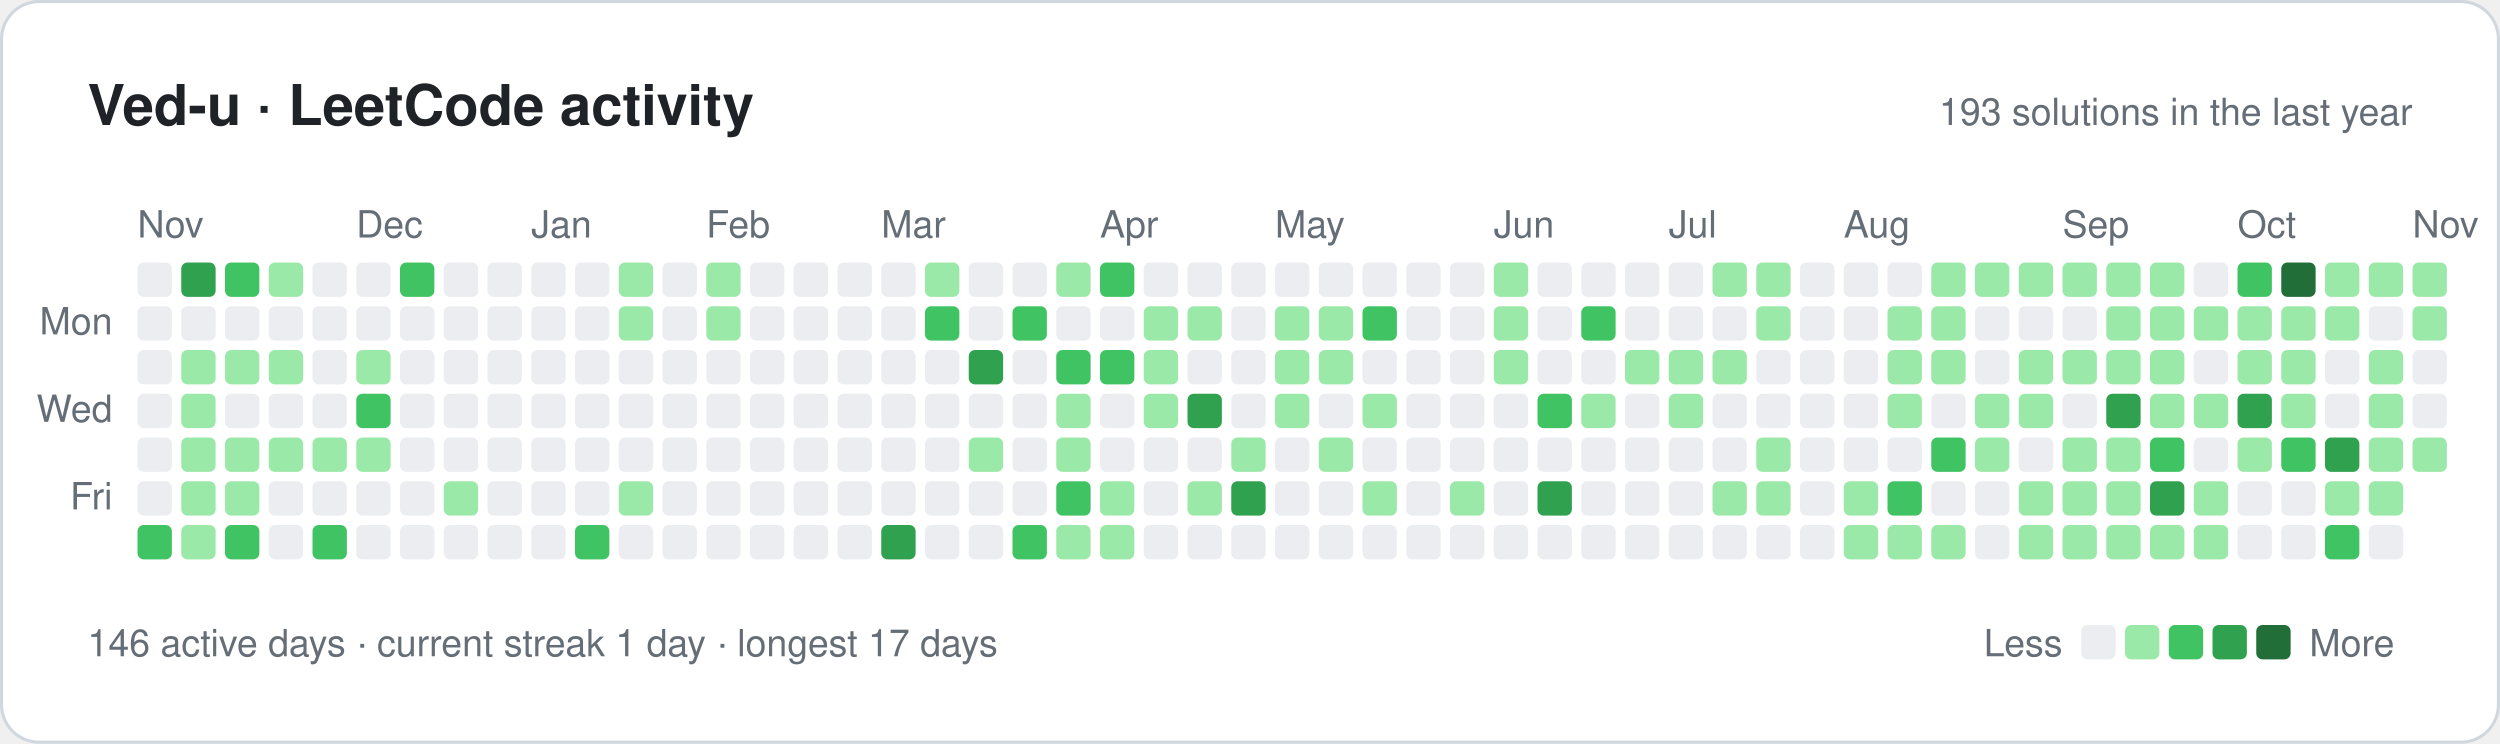
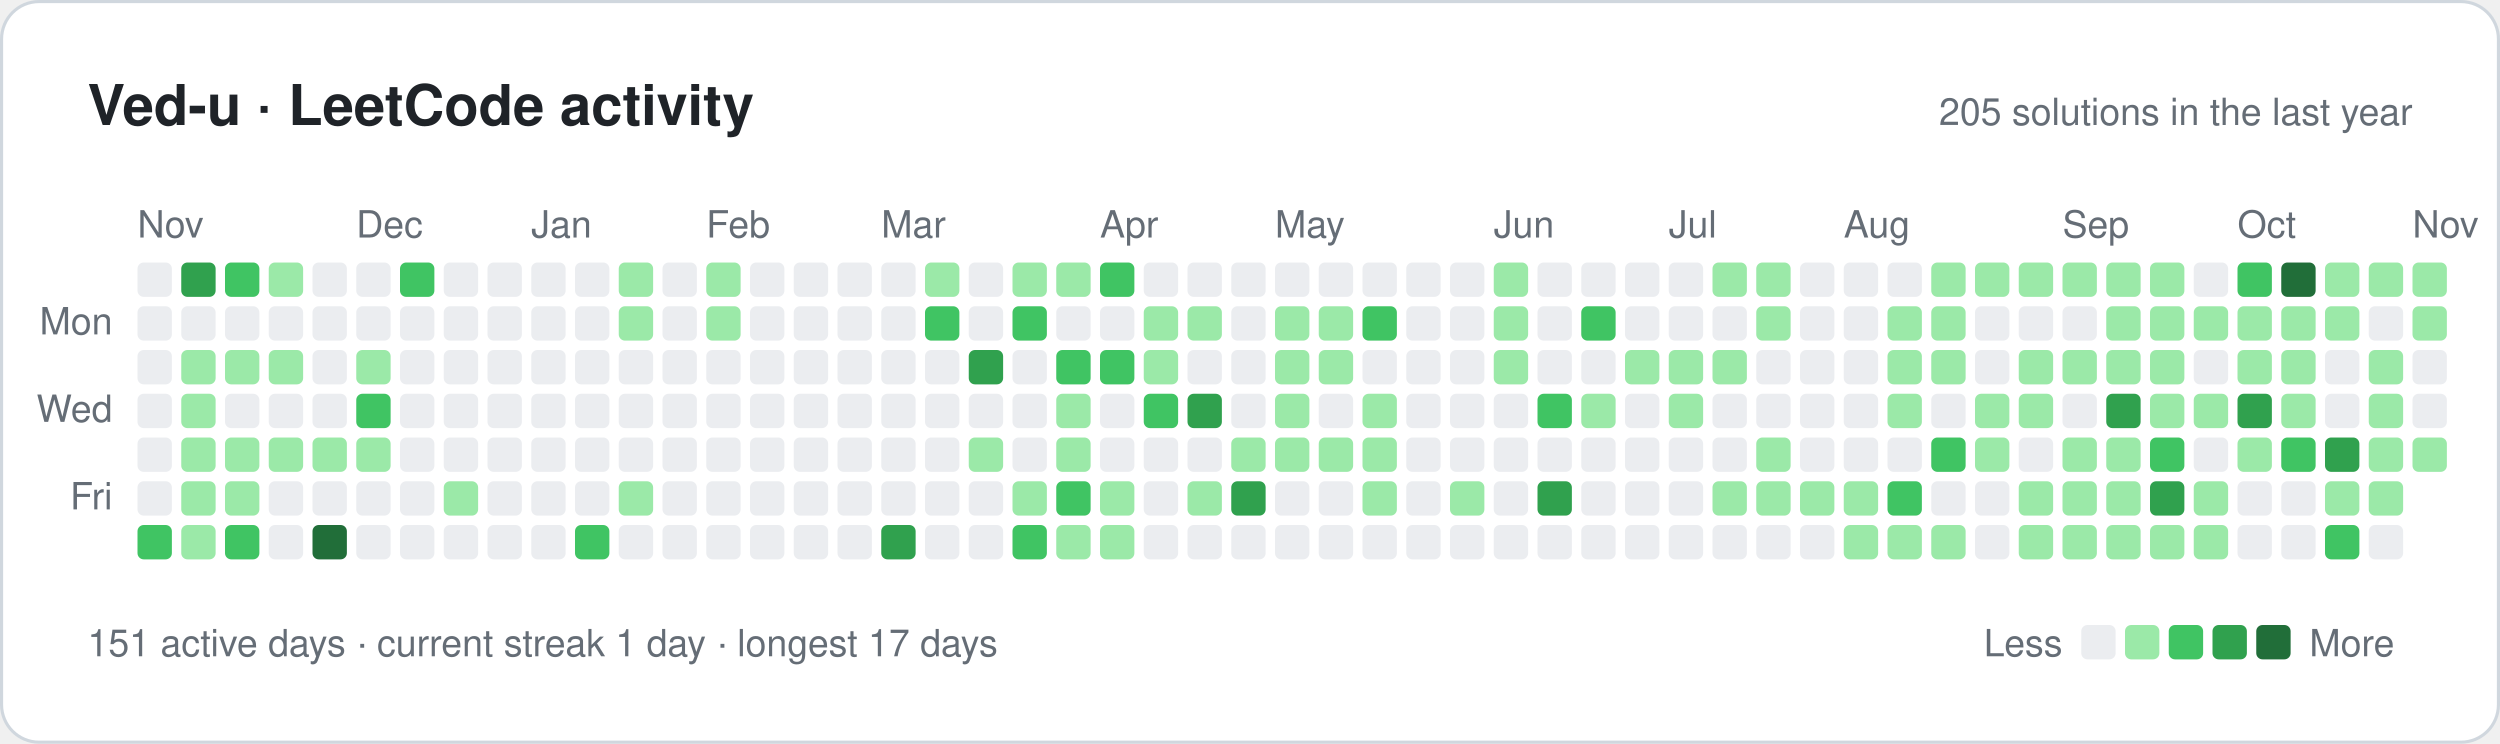
<svg xmlns="http://www.w3.org/2000/svg" width="800" height="238" viewBox="0 0 800 238" font-family="-apple-system,BlinkMacSystemFont,'Segoe UI',Helvetica,Arial,sans-serif" role="img" aria-labelledby="t">
  <style>
.bg{fill:#ffffff;stroke:#d0d7de}.title{fill:#1f2328;font-size:18px;font-weight:600}.muted{fill:#656d76;font-size:12px}
.label{fill:#1f2328;font-size:13px;font-weight:600}.value{fill:#1f2328;font-size:22px;font-weight:700}.value-sm{fill:#1f2328;font-size:14px;font-weight:700}
.total{fill:#1f2328;font-size:30px;font-weight:700}.track{fill:#eaeef2}.ring-track{stroke:#eaeef2}.divider{stroke:#d0d7de}.grid{stroke:#d0d7de;fill:none}
@media (prefers-color-scheme: dark){.bg{fill:#0d1117;stroke:#30363d}.title,.label,.value,.value-sm,.total{fill:#e6edf3}.muted{fill:#8b949e}.track{fill:#21262d}.ring-track{stroke:#21262d}.divider{stroke:#30363d}.grid{stroke:#30363d}}
@keyframes ls-fade{from{opacity:0;transform:translateY(6px)}to{opacity:1;transform:none}}
@keyframes ls-grow{from{transform:scaleX(0)}to{transform:scaleX(1)}}
@keyframes ls-pop{from{opacity:0;transform:scale(.2)}to{opacity:1;transform:scale(1)}}
@keyframes ls-pulse{0%,100%{opacity:1}50%{opacity:.3}}
.fade{animation:ls-fade .6s ease-out both}
.grow{transform-box:fill-box;transform-origin:left center;animation:ls-grow .9s cubic-bezier(.2,.7,.3,1) both}
.pulse{animation:ls-pulse 1.8s ease-in-out infinite}
.d1{animation-delay:0.12s}
.d2{animation-delay:0.24s}
.d3{animation-delay:0.36s}
.d4{animation-delay:0.48s}
.d5{animation-delay:0.60s}
.d6{animation-delay:0.72s}
.d7{animation-delay:0.84s}
.d8{animation-delay:0.96s}
@media (prefers-reduced-motion: reduce){*{animation:none!important}}
.h0{fill:#ebedf0}.h1{fill:#9be9a8}.h2{fill:#40c463}.h3{fill:#30a14e}.h4{fill:#216e39}
@media (prefers-color-scheme: dark){.h0{fill:#161b22}.h1{fill:#0e4429}.h2{fill:#006d32}.h3{fill:#26a641}.h4{fill:#39d353}}
</style>
  <rect x="0.5" y="0.5" width="799" height="237" rx="12" class="bg" />
  <g class="fade">
    <text x="28" y="40" class="title">Ved-u · LeetCode activity</text>
-     <text x="772" y="40" class="muted" text-anchor="end">193 solutions in the last year</text>
+     <text x="772" y="40" class="muted" text-anchor="end">205 solutions in the last year</text>
  </g>
  <text x="44" y="76" class="muted" font-size="11">Nov</text>
  <text x="114" y="76" class="muted" font-size="11">Dec</text>
  <text x="170" y="76" class="muted" font-size="11">Jan</text>
  <text x="226" y="76" class="muted" font-size="11">Feb</text>
  <text x="282" y="76" class="muted" font-size="11">Mar</text>
  <text x="352" y="76" class="muted" font-size="11">Apr</text>
  <text x="408" y="76" class="muted" font-size="11">May</text>
  <text x="478" y="76" class="muted" font-size="11">Jun</text>
  <text x="534" y="76" class="muted" font-size="11">Jul</text>
  <text x="590" y="76" class="muted" font-size="11">Aug</text>
  <text x="660" y="76" class="muted" font-size="11">Sep</text>
  <text x="716" y="76" class="muted" font-size="11">Oct</text>
  <text x="772" y="76" class="muted" font-size="11">Nov</text>
  <text x="36" y="107" class="muted" font-size="10" text-anchor="end">Mon</text>
  <text x="36" y="135" class="muted" font-size="10" text-anchor="end">Wed</text>
  <text x="36" y="163" class="muted" font-size="10" text-anchor="end">Fri</text>
  <g class="fade d1">
    <rect x="44" y="84" width="11" height="11" rx="2" class="h0" />
    <rect x="44" y="98" width="11" height="11" rx="2" class="h0" />
    <rect x="44" y="112" width="11" height="11" rx="2" class="h0" />
    <rect x="44" y="126" width="11" height="11" rx="2" class="h0" />
    <rect x="44" y="140" width="11" height="11" rx="2" class="h0" />
    <rect x="44" y="154" width="11" height="11" rx="2" class="h0" />
    <rect x="44" y="168" width="11" height="11" rx="2" class="h2" />
    <rect x="58" y="84" width="11" height="11" rx="2" class="h3" />
    <rect x="58" y="98" width="11" height="11" rx="2" class="h0" />
    <rect x="58" y="112" width="11" height="11" rx="2" class="h1" />
    <rect x="58" y="126" width="11" height="11" rx="2" class="h1" />
    <rect x="58" y="140" width="11" height="11" rx="2" class="h1" />
    <rect x="58" y="154" width="11" height="11" rx="2" class="h1" />
    <rect x="58" y="168" width="11" height="11" rx="2" class="h1" />
    <rect x="72" y="84" width="11" height="11" rx="2" class="h2" />
    <rect x="72" y="98" width="11" height="11" rx="2" class="h0" />
    <rect x="72" y="112" width="11" height="11" rx="2" class="h1" />
    <rect x="72" y="126" width="11" height="11" rx="2" class="h0" />
    <rect x="72" y="140" width="11" height="11" rx="2" class="h1" />
    <rect x="72" y="154" width="11" height="11" rx="2" class="h1" />
    <rect x="72" y="168" width="11" height="11" rx="2" class="h2" />
    <rect x="86" y="84" width="11" height="11" rx="2" class="h1" />
    <rect x="86" y="98" width="11" height="11" rx="2" class="h0" />
    <rect x="86" y="112" width="11" height="11" rx="2" class="h1" />
    <rect x="86" y="126" width="11" height="11" rx="2" class="h0" />
    <rect x="86" y="140" width="11" height="11" rx="2" class="h1" />
    <rect x="86" y="154" width="11" height="11" rx="2" class="h0" />
    <rect x="86" y="168" width="11" height="11" rx="2" class="h0" />
    <rect x="100" y="84" width="11" height="11" rx="2" class="h0" />
    <rect x="100" y="98" width="11" height="11" rx="2" class="h0" />
    <rect x="100" y="112" width="11" height="11" rx="2" class="h0" />
    <rect x="100" y="126" width="11" height="11" rx="2" class="h0" />
    <rect x="100" y="140" width="11" height="11" rx="2" class="h1" />
    <rect x="100" y="154" width="11" height="11" rx="2" class="h0" />
-     <rect x="100" y="168" width="11" height="11" rx="2" class="h2" />
+     <rect x="100" y="168" width="11" height="11" rx="2" class="h4" />
    <rect x="114" y="84" width="11" height="11" rx="2" class="h0" />
    <rect x="114" y="98" width="11" height="11" rx="2" class="h0" />
    <rect x="114" y="112" width="11" height="11" rx="2" class="h1" />
    <rect x="114" y="126" width="11" height="11" rx="2" class="h2" />
    <rect x="114" y="140" width="11" height="11" rx="2" class="h1" />
    <rect x="114" y="154" width="11" height="11" rx="2" class="h0" />
    <rect x="114" y="168" width="11" height="11" rx="2" class="h0" />
    <rect x="128" y="84" width="11" height="11" rx="2" class="h2" />
    <rect x="128" y="98" width="11" height="11" rx="2" class="h0" />
    <rect x="128" y="112" width="11" height="11" rx="2" class="h0" />
    <rect x="128" y="126" width="11" height="11" rx="2" class="h0" />
    <rect x="128" y="140" width="11" height="11" rx="2" class="h0" />
    <rect x="128" y="154" width="11" height="11" rx="2" class="h0" />
    <rect x="128" y="168" width="11" height="11" rx="2" class="h0" />
    <rect x="142" y="84" width="11" height="11" rx="2" class="h0" />
    <rect x="142" y="98" width="11" height="11" rx="2" class="h0" />
    <rect x="142" y="112" width="11" height="11" rx="2" class="h0" />
    <rect x="142" y="126" width="11" height="11" rx="2" class="h0" />
    <rect x="142" y="140" width="11" height="11" rx="2" class="h0" />
    <rect x="142" y="154" width="11" height="11" rx="2" class="h1" />
    <rect x="142" y="168" width="11" height="11" rx="2" class="h0" />
    <rect x="156" y="84" width="11" height="11" rx="2" class="h0" />
    <rect x="156" y="98" width="11" height="11" rx="2" class="h0" />
    <rect x="156" y="112" width="11" height="11" rx="2" class="h0" />
    <rect x="156" y="126" width="11" height="11" rx="2" class="h0" />
    <rect x="156" y="140" width="11" height="11" rx="2" class="h0" />
    <rect x="156" y="154" width="11" height="11" rx="2" class="h0" />
    <rect x="156" y="168" width="11" height="11" rx="2" class="h0" />
    <rect x="170" y="84" width="11" height="11" rx="2" class="h0" />
    <rect x="170" y="98" width="11" height="11" rx="2" class="h0" />
    <rect x="170" y="112" width="11" height="11" rx="2" class="h0" />
    <rect x="170" y="126" width="11" height="11" rx="2" class="h0" />
    <rect x="170" y="140" width="11" height="11" rx="2" class="h0" />
    <rect x="170" y="154" width="11" height="11" rx="2" class="h0" />
    <rect x="170" y="168" width="11" height="11" rx="2" class="h0" />
    <rect x="184" y="84" width="11" height="11" rx="2" class="h0" />
    <rect x="184" y="98" width="11" height="11" rx="2" class="h0" />
    <rect x="184" y="112" width="11" height="11" rx="2" class="h0" />
    <rect x="184" y="126" width="11" height="11" rx="2" class="h0" />
    <rect x="184" y="140" width="11" height="11" rx="2" class="h0" />
    <rect x="184" y="154" width="11" height="11" rx="2" class="h0" />
    <rect x="184" y="168" width="11" height="11" rx="2" class="h2" />
    <rect x="198" y="84" width="11" height="11" rx="2" class="h1" />
    <rect x="198" y="98" width="11" height="11" rx="2" class="h1" />
    <rect x="198" y="112" width="11" height="11" rx="2" class="h0" />
    <rect x="198" y="126" width="11" height="11" rx="2" class="h0" />
    <rect x="198" y="140" width="11" height="11" rx="2" class="h0" />
    <rect x="198" y="154" width="11" height="11" rx="2" class="h1" />
    <rect x="198" y="168" width="11" height="11" rx="2" class="h0" />
    <rect x="212" y="84" width="11" height="11" rx="2" class="h0" />
    <rect x="212" y="98" width="11" height="11" rx="2" class="h0" />
    <rect x="212" y="112" width="11" height="11" rx="2" class="h0" />
    <rect x="212" y="126" width="11" height="11" rx="2" class="h0" />
    <rect x="212" y="140" width="11" height="11" rx="2" class="h0" />
    <rect x="212" y="154" width="11" height="11" rx="2" class="h0" />
    <rect x="212" y="168" width="11" height="11" rx="2" class="h0" />
    <rect x="226" y="84" width="11" height="11" rx="2" class="h1" />
    <rect x="226" y="98" width="11" height="11" rx="2" class="h1" />
    <rect x="226" y="112" width="11" height="11" rx="2" class="h0" />
    <rect x="226" y="126" width="11" height="11" rx="2" class="h0" />
    <rect x="226" y="140" width="11" height="11" rx="2" class="h0" />
    <rect x="226" y="154" width="11" height="11" rx="2" class="h0" />
    <rect x="226" y="168" width="11" height="11" rx="2" class="h0" />
    <rect x="240" y="84" width="11" height="11" rx="2" class="h0" />
    <rect x="240" y="98" width="11" height="11" rx="2" class="h0" />
    <rect x="240" y="112" width="11" height="11" rx="2" class="h0" />
    <rect x="240" y="126" width="11" height="11" rx="2" class="h0" />
    <rect x="240" y="140" width="11" height="11" rx="2" class="h0" />
    <rect x="240" y="154" width="11" height="11" rx="2" class="h0" />
    <rect x="240" y="168" width="11" height="11" rx="2" class="h0" />
    <rect x="254" y="84" width="11" height="11" rx="2" class="h0" />
    <rect x="254" y="98" width="11" height="11" rx="2" class="h0" />
    <rect x="254" y="112" width="11" height="11" rx="2" class="h0" />
    <rect x="254" y="126" width="11" height="11" rx="2" class="h0" />
    <rect x="254" y="140" width="11" height="11" rx="2" class="h0" />
    <rect x="254" y="154" width="11" height="11" rx="2" class="h0" />
    <rect x="254" y="168" width="11" height="11" rx="2" class="h0" />
    <rect x="268" y="84" width="11" height="11" rx="2" class="h0" />
    <rect x="268" y="98" width="11" height="11" rx="2" class="h0" />
    <rect x="268" y="112" width="11" height="11" rx="2" class="h0" />
    <rect x="268" y="126" width="11" height="11" rx="2" class="h0" />
    <rect x="268" y="140" width="11" height="11" rx="2" class="h0" />
    <rect x="268" y="154" width="11" height="11" rx="2" class="h0" />
    <rect x="268" y="168" width="11" height="11" rx="2" class="h0" />
    <rect x="282" y="84" width="11" height="11" rx="2" class="h0" />
    <rect x="282" y="98" width="11" height="11" rx="2" class="h0" />
    <rect x="282" y="112" width="11" height="11" rx="2" class="h0" />
    <rect x="282" y="126" width="11" height="11" rx="2" class="h0" />
    <rect x="282" y="140" width="11" height="11" rx="2" class="h0" />
    <rect x="282" y="154" width="11" height="11" rx="2" class="h0" />
    <rect x="282" y="168" width="11" height="11" rx="2" class="h3" />
    <rect x="296" y="84" width="11" height="11" rx="2" class="h1" />
    <rect x="296" y="98" width="11" height="11" rx="2" class="h2" />
    <rect x="296" y="112" width="11" height="11" rx="2" class="h0" />
    <rect x="296" y="126" width="11" height="11" rx="2" class="h0" />
    <rect x="296" y="140" width="11" height="11" rx="2" class="h0" />
    <rect x="296" y="154" width="11" height="11" rx="2" class="h0" />
    <rect x="296" y="168" width="11" height="11" rx="2" class="h0" />
    <rect x="310" y="84" width="11" height="11" rx="2" class="h0" />
    <rect x="310" y="98" width="11" height="11" rx="2" class="h0" />
    <rect x="310" y="112" width="11" height="11" rx="2" class="h3" />
    <rect x="310" y="126" width="11" height="11" rx="2" class="h0" />
    <rect x="310" y="140" width="11" height="11" rx="2" class="h1" />
    <rect x="310" y="154" width="11" height="11" rx="2" class="h0" />
    <rect x="310" y="168" width="11" height="11" rx="2" class="h0" />
-     <rect x="324" y="84" width="11" height="11" rx="2" class="h0" />
+     <rect x="324" y="84" width="11" height="11" rx="2" class="h1" />
    <rect x="324" y="98" width="11" height="11" rx="2" class="h2" />
    <rect x="324" y="112" width="11" height="11" rx="2" class="h0" />
    <rect x="324" y="126" width="11" height="11" rx="2" class="h0" />
    <rect x="324" y="140" width="11" height="11" rx="2" class="h0" />
-     <rect x="324" y="154" width="11" height="11" rx="2" class="h0" />
+     <rect x="324" y="154" width="11" height="11" rx="2" class="h1" />
    <rect x="324" y="168" width="11" height="11" rx="2" class="h2" />
    <rect x="338" y="84" width="11" height="11" rx="2" class="h1" />
    <rect x="338" y="98" width="11" height="11" rx="2" class="h0" />
    <rect x="338" y="112" width="11" height="11" rx="2" class="h2" />
    <rect x="338" y="126" width="11" height="11" rx="2" class="h1" />
    <rect x="338" y="140" width="11" height="11" rx="2" class="h1" />
    <rect x="338" y="154" width="11" height="11" rx="2" class="h2" />
    <rect x="338" y="168" width="11" height="11" rx="2" class="h1" />
    <rect x="352" y="84" width="11" height="11" rx="2" class="h2" />
    <rect x="352" y="98" width="11" height="11" rx="2" class="h0" />
    <rect x="352" y="112" width="11" height="11" rx="2" class="h2" />
    <rect x="352" y="126" width="11" height="11" rx="2" class="h0" />
    <rect x="352" y="140" width="11" height="11" rx="2" class="h0" />
    <rect x="352" y="154" width="11" height="11" rx="2" class="h1" />
    <rect x="352" y="168" width="11" height="11" rx="2" class="h1" />
    <rect x="366" y="84" width="11" height="11" rx="2" class="h0" />
    <rect x="366" y="98" width="11" height="11" rx="2" class="h1" />
    <rect x="366" y="112" width="11" height="11" rx="2" class="h1" />
-     <rect x="366" y="126" width="11" height="11" rx="2" class="h1" />
+     <rect x="366" y="126" width="11" height="11" rx="2" class="h2" />
    <rect x="366" y="140" width="11" height="11" rx="2" class="h0" />
    <rect x="366" y="154" width="11" height="11" rx="2" class="h0" />
    <rect x="366" y="168" width="11" height="11" rx="2" class="h0" />
    <rect x="380" y="84" width="11" height="11" rx="2" class="h0" />
    <rect x="380" y="98" width="11" height="11" rx="2" class="h1" />
    <rect x="380" y="112" width="11" height="11" rx="2" class="h0" />
    <rect x="380" y="126" width="11" height="11" rx="2" class="h3" />
    <rect x="380" y="140" width="11" height="11" rx="2" class="h0" />
    <rect x="380" y="154" width="11" height="11" rx="2" class="h1" />
    <rect x="380" y="168" width="11" height="11" rx="2" class="h0" />
    <rect x="394" y="84" width="11" height="11" rx="2" class="h0" />
    <rect x="394" y="98" width="11" height="11" rx="2" class="h0" />
    <rect x="394" y="112" width="11" height="11" rx="2" class="h0" />
    <rect x="394" y="126" width="11" height="11" rx="2" class="h0" />
    <rect x="394" y="140" width="11" height="11" rx="2" class="h1" />
    <rect x="394" y="154" width="11" height="11" rx="2" class="h3" />
    <rect x="394" y="168" width="11" height="11" rx="2" class="h0" />
    <rect x="408" y="84" width="11" height="11" rx="2" class="h0" />
    <rect x="408" y="98" width="11" height="11" rx="2" class="h1" />
    <rect x="408" y="112" width="11" height="11" rx="2" class="h1" />
    <rect x="408" y="126" width="11" height="11" rx="2" class="h1" />
-     <rect x="408" y="140" width="11" height="11" rx="2" class="h0" />
+     <rect x="408" y="140" width="11" height="11" rx="2" class="h1" />
    <rect x="408" y="154" width="11" height="11" rx="2" class="h0" />
    <rect x="408" y="168" width="11" height="11" rx="2" class="h0" />
    <rect x="422" y="84" width="11" height="11" rx="2" class="h0" />
    <rect x="422" y="98" width="11" height="11" rx="2" class="h1" />
    <rect x="422" y="112" width="11" height="11" rx="2" class="h1" />
    <rect x="422" y="126" width="11" height="11" rx="2" class="h0" />
    <rect x="422" y="140" width="11" height="11" rx="2" class="h1" />
    <rect x="422" y="154" width="11" height="11" rx="2" class="h0" />
    <rect x="422" y="168" width="11" height="11" rx="2" class="h0" />
    <rect x="436" y="84" width="11" height="11" rx="2" class="h0" />
    <rect x="436" y="98" width="11" height="11" rx="2" class="h2" />
    <rect x="436" y="112" width="11" height="11" rx="2" class="h0" />
    <rect x="436" y="126" width="11" height="11" rx="2" class="h1" />
-     <rect x="436" y="140" width="11" height="11" rx="2" class="h0" />
+     <rect x="436" y="140" width="11" height="11" rx="2" class="h1" />
    <rect x="436" y="154" width="11" height="11" rx="2" class="h1" />
    <rect x="436" y="168" width="11" height="11" rx="2" class="h0" />
    <rect x="450" y="84" width="11" height="11" rx="2" class="h0" />
    <rect x="450" y="98" width="11" height="11" rx="2" class="h0" />
    <rect x="450" y="112" width="11" height="11" rx="2" class="h0" />
    <rect x="450" y="126" width="11" height="11" rx="2" class="h0" />
    <rect x="450" y="140" width="11" height="11" rx="2" class="h0" />
    <rect x="450" y="154" width="11" height="11" rx="2" class="h0" />
    <rect x="450" y="168" width="11" height="11" rx="2" class="h0" />
    <rect x="464" y="84" width="11" height="11" rx="2" class="h0" />
    <rect x="464" y="98" width="11" height="11" rx="2" class="h0" />
    <rect x="464" y="112" width="11" height="11" rx="2" class="h0" />
    <rect x="464" y="126" width="11" height="11" rx="2" class="h0" />
    <rect x="464" y="140" width="11" height="11" rx="2" class="h0" />
    <rect x="464" y="154" width="11" height="11" rx="2" class="h1" />
    <rect x="464" y="168" width="11" height="11" rx="2" class="h0" />
    <rect x="478" y="84" width="11" height="11" rx="2" class="h1" />
    <rect x="478" y="98" width="11" height="11" rx="2" class="h1" />
    <rect x="478" y="112" width="11" height="11" rx="2" class="h1" />
    <rect x="478" y="126" width="11" height="11" rx="2" class="h0" />
    <rect x="478" y="140" width="11" height="11" rx="2" class="h0" />
    <rect x="478" y="154" width="11" height="11" rx="2" class="h0" />
    <rect x="478" y="168" width="11" height="11" rx="2" class="h0" />
    <rect x="492" y="84" width="11" height="11" rx="2" class="h0" />
    <rect x="492" y="98" width="11" height="11" rx="2" class="h0" />
    <rect x="492" y="112" width="11" height="11" rx="2" class="h0" />
    <rect x="492" y="126" width="11" height="11" rx="2" class="h2" />
    <rect x="492" y="140" width="11" height="11" rx="2" class="h0" />
    <rect x="492" y="154" width="11" height="11" rx="2" class="h3" />
    <rect x="492" y="168" width="11" height="11" rx="2" class="h0" />
    <rect x="506" y="84" width="11" height="11" rx="2" class="h0" />
    <rect x="506" y="98" width="11" height="11" rx="2" class="h2" />
    <rect x="506" y="112" width="11" height="11" rx="2" class="h0" />
    <rect x="506" y="126" width="11" height="11" rx="2" class="h1" />
    <rect x="506" y="140" width="11" height="11" rx="2" class="h0" />
    <rect x="506" y="154" width="11" height="11" rx="2" class="h0" />
    <rect x="506" y="168" width="11" height="11" rx="2" class="h0" />
    <rect x="520" y="84" width="11" height="11" rx="2" class="h0" />
    <rect x="520" y="98" width="11" height="11" rx="2" class="h0" />
    <rect x="520" y="112" width="11" height="11" rx="2" class="h1" />
    <rect x="520" y="126" width="11" height="11" rx="2" class="h0" />
    <rect x="520" y="140" width="11" height="11" rx="2" class="h0" />
    <rect x="520" y="154" width="11" height="11" rx="2" class="h0" />
    <rect x="520" y="168" width="11" height="11" rx="2" class="h0" />
    <rect x="534" y="84" width="11" height="11" rx="2" class="h0" />
    <rect x="534" y="98" width="11" height="11" rx="2" class="h0" />
    <rect x="534" y="112" width="11" height="11" rx="2" class="h1" />
    <rect x="534" y="126" width="11" height="11" rx="2" class="h1" />
    <rect x="534" y="140" width="11" height="11" rx="2" class="h0" />
    <rect x="534" y="154" width="11" height="11" rx="2" class="h0" />
    <rect x="534" y="168" width="11" height="11" rx="2" class="h0" />
    <rect x="548" y="84" width="11" height="11" rx="2" class="h1" />
    <rect x="548" y="98" width="11" height="11" rx="2" class="h0" />
    <rect x="548" y="112" width="11" height="11" rx="2" class="h1" />
    <rect x="548" y="126" width="11" height="11" rx="2" class="h0" />
    <rect x="548" y="140" width="11" height="11" rx="2" class="h0" />
    <rect x="548" y="154" width="11" height="11" rx="2" class="h1" />
    <rect x="548" y="168" width="11" height="11" rx="2" class="h0" />
    <rect x="562" y="84" width="11" height="11" rx="2" class="h1" />
    <rect x="562" y="98" width="11" height="11" rx="2" class="h1" />
    <rect x="562" y="112" width="11" height="11" rx="2" class="h0" />
    <rect x="562" y="126" width="11" height="11" rx="2" class="h0" />
    <rect x="562" y="140" width="11" height="11" rx="2" class="h1" />
    <rect x="562" y="154" width="11" height="11" rx="2" class="h1" />
    <rect x="562" y="168" width="11" height="11" rx="2" class="h0" />
    <rect x="576" y="84" width="11" height="11" rx="2" class="h0" />
    <rect x="576" y="98" width="11" height="11" rx="2" class="h0" />
    <rect x="576" y="112" width="11" height="11" rx="2" class="h0" />
    <rect x="576" y="126" width="11" height="11" rx="2" class="h0" />
    <rect x="576" y="140" width="11" height="11" rx="2" class="h0" />
-     <rect x="576" y="154" width="11" height="11" rx="2" class="h0" />
+     <rect x="576" y="154" width="11" height="11" rx="2" class="h1" />
    <rect x="576" y="168" width="11" height="11" rx="2" class="h0" />
    <rect x="590" y="84" width="11" height="11" rx="2" class="h0" />
    <rect x="590" y="98" width="11" height="11" rx="2" class="h0" />
    <rect x="590" y="112" width="11" height="11" rx="2" class="h0" />
    <rect x="590" y="126" width="11" height="11" rx="2" class="h0" />
    <rect x="590" y="140" width="11" height="11" rx="2" class="h0" />
    <rect x="590" y="154" width="11" height="11" rx="2" class="h1" />
    <rect x="590" y="168" width="11" height="11" rx="2" class="h1" />
    <rect x="604" y="84" width="11" height="11" rx="2" class="h0" />
    <rect x="604" y="98" width="11" height="11" rx="2" class="h1" />
    <rect x="604" y="112" width="11" height="11" rx="2" class="h1" />
    <rect x="604" y="126" width="11" height="11" rx="2" class="h1" />
    <rect x="604" y="140" width="11" height="11" rx="2" class="h0" />
    <rect x="604" y="154" width="11" height="11" rx="2" class="h2" />
    <rect x="604" y="168" width="11" height="11" rx="2" class="h1" />
    <rect x="618" y="84" width="11" height="11" rx="2" class="h1" />
    <rect x="618" y="98" width="11" height="11" rx="2" class="h1" />
    <rect x="618" y="112" width="11" height="11" rx="2" class="h1" />
    <rect x="618" y="126" width="11" height="11" rx="2" class="h0" />
    <rect x="618" y="140" width="11" height="11" rx="2" class="h2" />
    <rect x="618" y="154" width="11" height="11" rx="2" class="h0" />
    <rect x="618" y="168" width="11" height="11" rx="2" class="h1" />
    <rect x="632" y="84" width="11" height="11" rx="2" class="h1" />
    <rect x="632" y="98" width="11" height="11" rx="2" class="h0" />
    <rect x="632" y="112" width="11" height="11" rx="2" class="h0" />
    <rect x="632" y="126" width="11" height="11" rx="2" class="h1" />
    <rect x="632" y="140" width="11" height="11" rx="2" class="h1" />
    <rect x="632" y="154" width="11" height="11" rx="2" class="h0" />
    <rect x="632" y="168" width="11" height="11" rx="2" class="h0" />
    <rect x="646" y="84" width="11" height="11" rx="2" class="h1" />
    <rect x="646" y="98" width="11" height="11" rx="2" class="h0" />
    <rect x="646" y="112" width="11" height="11" rx="2" class="h1" />
    <rect x="646" y="126" width="11" height="11" rx="2" class="h1" />
    <rect x="646" y="140" width="11" height="11" rx="2" class="h0" />
    <rect x="646" y="154" width="11" height="11" rx="2" class="h1" />
    <rect x="646" y="168" width="11" height="11" rx="2" class="h1" />
    <rect x="660" y="84" width="11" height="11" rx="2" class="h1" />
    <rect x="660" y="98" width="11" height="11" rx="2" class="h0" />
    <rect x="660" y="112" width="11" height="11" rx="2" class="h1" />
    <rect x="660" y="126" width="11" height="11" rx="2" class="h0" />
    <rect x="660" y="140" width="11" height="11" rx="2" class="h1" />
    <rect x="660" y="154" width="11" height="11" rx="2" class="h1" />
    <rect x="660" y="168" width="11" height="11" rx="2" class="h1" />
    <rect x="674" y="84" width="11" height="11" rx="2" class="h1" />
    <rect x="674" y="98" width="11" height="11" rx="2" class="h1" />
    <rect x="674" y="112" width="11" height="11" rx="2" class="h1" />
    <rect x="674" y="126" width="11" height="11" rx="2" class="h3" />
    <rect x="674" y="140" width="11" height="11" rx="2" class="h1" />
    <rect x="674" y="154" width="11" height="11" rx="2" class="h1" />
    <rect x="674" y="168" width="11" height="11" rx="2" class="h1" />
    <rect x="688" y="84" width="11" height="11" rx="2" class="h1" />
    <rect x="688" y="98" width="11" height="11" rx="2" class="h1" />
    <rect x="688" y="112" width="11" height="11" rx="2" class="h1" />
    <rect x="688" y="126" width="11" height="11" rx="2" class="h1" />
    <rect x="688" y="140" width="11" height="11" rx="2" class="h2" />
    <rect x="688" y="154" width="11" height="11" rx="2" class="h3" />
    <rect x="688" y="168" width="11" height="11" rx="2" class="h1" />
    <rect x="702" y="84" width="11" height="11" rx="2" class="h0" />
    <rect x="702" y="98" width="11" height="11" rx="2" class="h1" />
    <rect x="702" y="112" width="11" height="11" rx="2" class="h0" />
    <rect x="702" y="126" width="11" height="11" rx="2" class="h1" />
    <rect x="702" y="140" width="11" height="11" rx="2" class="h0" />
    <rect x="702" y="154" width="11" height="11" rx="2" class="h1" />
    <rect x="702" y="168" width="11" height="11" rx="2" class="h1" />
    <rect x="716" y="84" width="11" height="11" rx="2" class="h2" />
    <rect x="716" y="98" width="11" height="11" rx="2" class="h1" />
    <rect x="716" y="112" width="11" height="11" rx="2" class="h1" />
    <rect x="716" y="126" width="11" height="11" rx="2" class="h3" />
    <rect x="716" y="140" width="11" height="11" rx="2" class="h1" />
    <rect x="716" y="154" width="11" height="11" rx="2" class="h0" />
    <rect x="716" y="168" width="11" height="11" rx="2" class="h0" />
    <rect x="730" y="84" width="11" height="11" rx="2" class="h4" />
    <rect x="730" y="98" width="11" height="11" rx="2" class="h1" />
    <rect x="730" y="112" width="11" height="11" rx="2" class="h1" />
    <rect x="730" y="126" width="11" height="11" rx="2" class="h1" />
    <rect x="730" y="140" width="11" height="11" rx="2" class="h2" />
    <rect x="730" y="154" width="11" height="11" rx="2" class="h0" />
    <rect x="730" y="168" width="11" height="11" rx="2" class="h0" />
    <rect x="744" y="84" width="11" height="11" rx="2" class="h1" />
    <rect x="744" y="98" width="11" height="11" rx="2" class="h1" />
    <rect x="744" y="112" width="11" height="11" rx="2" class="h0" />
    <rect x="744" y="126" width="11" height="11" rx="2" class="h0" />
    <rect x="744" y="140" width="11" height="11" rx="2" class="h3" />
    <rect x="744" y="154" width="11" height="11" rx="2" class="h1" />
    <rect x="744" y="168" width="11" height="11" rx="2" class="h2" />
    <rect x="758" y="84" width="11" height="11" rx="2" class="h1" />
    <rect x="758" y="98" width="11" height="11" rx="2" class="h0" />
    <rect x="758" y="112" width="11" height="11" rx="2" class="h1" />
    <rect x="758" y="126" width="11" height="11" rx="2" class="h1" />
    <rect x="758" y="140" width="11" height="11" rx="2" class="h1" />
    <rect x="758" y="154" width="11" height="11" rx="2" class="h1" />
    <rect x="758" y="168" width="11" height="11" rx="2" class="h0" />
    <rect x="772" y="84" width="11" height="11" rx="2" class="h1" />
    <rect x="772" y="98" width="11" height="11" rx="2" class="h1" />
    <rect x="772" y="112" width="11" height="11" rx="2" class="h0" />
    <rect x="772" y="126" width="11" height="11" rx="2" class="h0" />
    <rect x="772" y="140" width="11" height="11" rx="2" class="h1" />
  </g>
-   <text x="28" y="210" class="muted">146 active days · current streak 1 day · longest 17 days</text>
+   <text x="28" y="210" class="muted">151 active days · current streak 1 day · longest 17 days</text>
  <text x="660" y="210" class="muted" text-anchor="end">Less</text>
  <rect x="666" y="200" width="11" height="11" rx="2" class="h0" />
  <rect x="680" y="200" width="11" height="11" rx="2" class="h1" />
  <rect x="694" y="200" width="11" height="11" rx="2" class="h2" />
  <rect x="708" y="200" width="11" height="11" rx="2" class="h3" />
  <rect x="722" y="200" width="11" height="11" rx="2" class="h4" />
  <text x="739" y="210" class="muted">More</text>
</svg>
